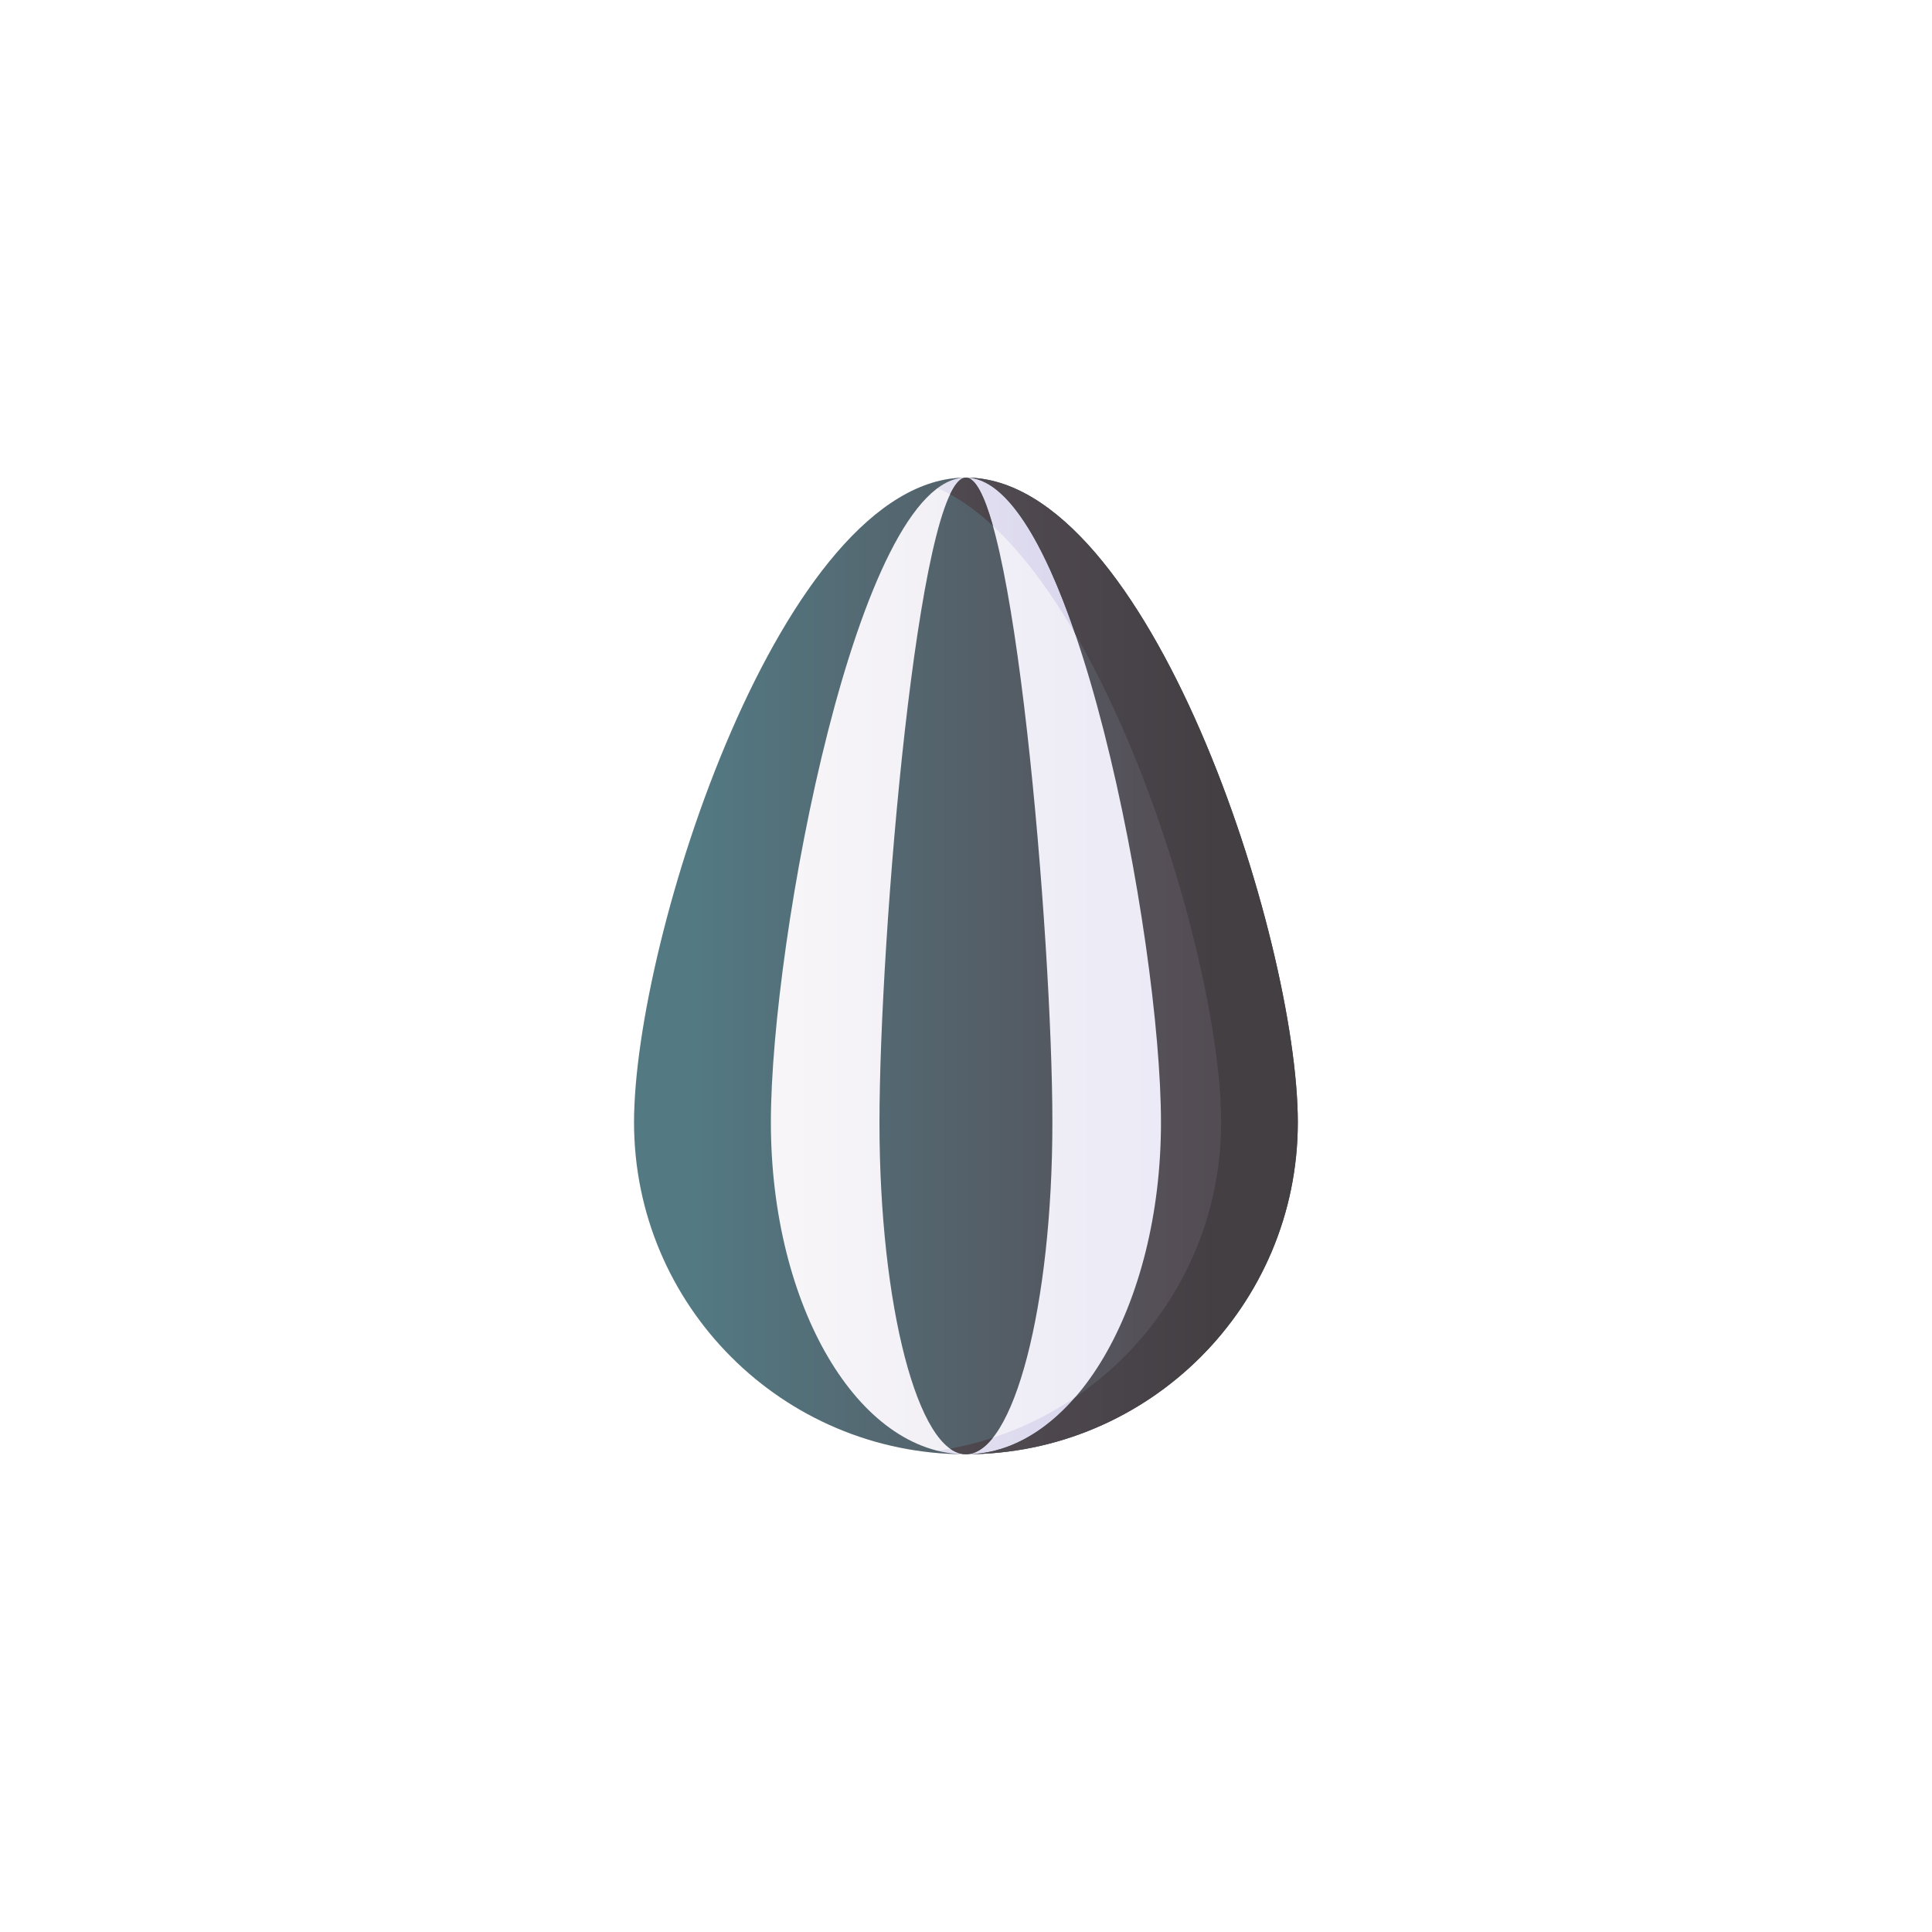
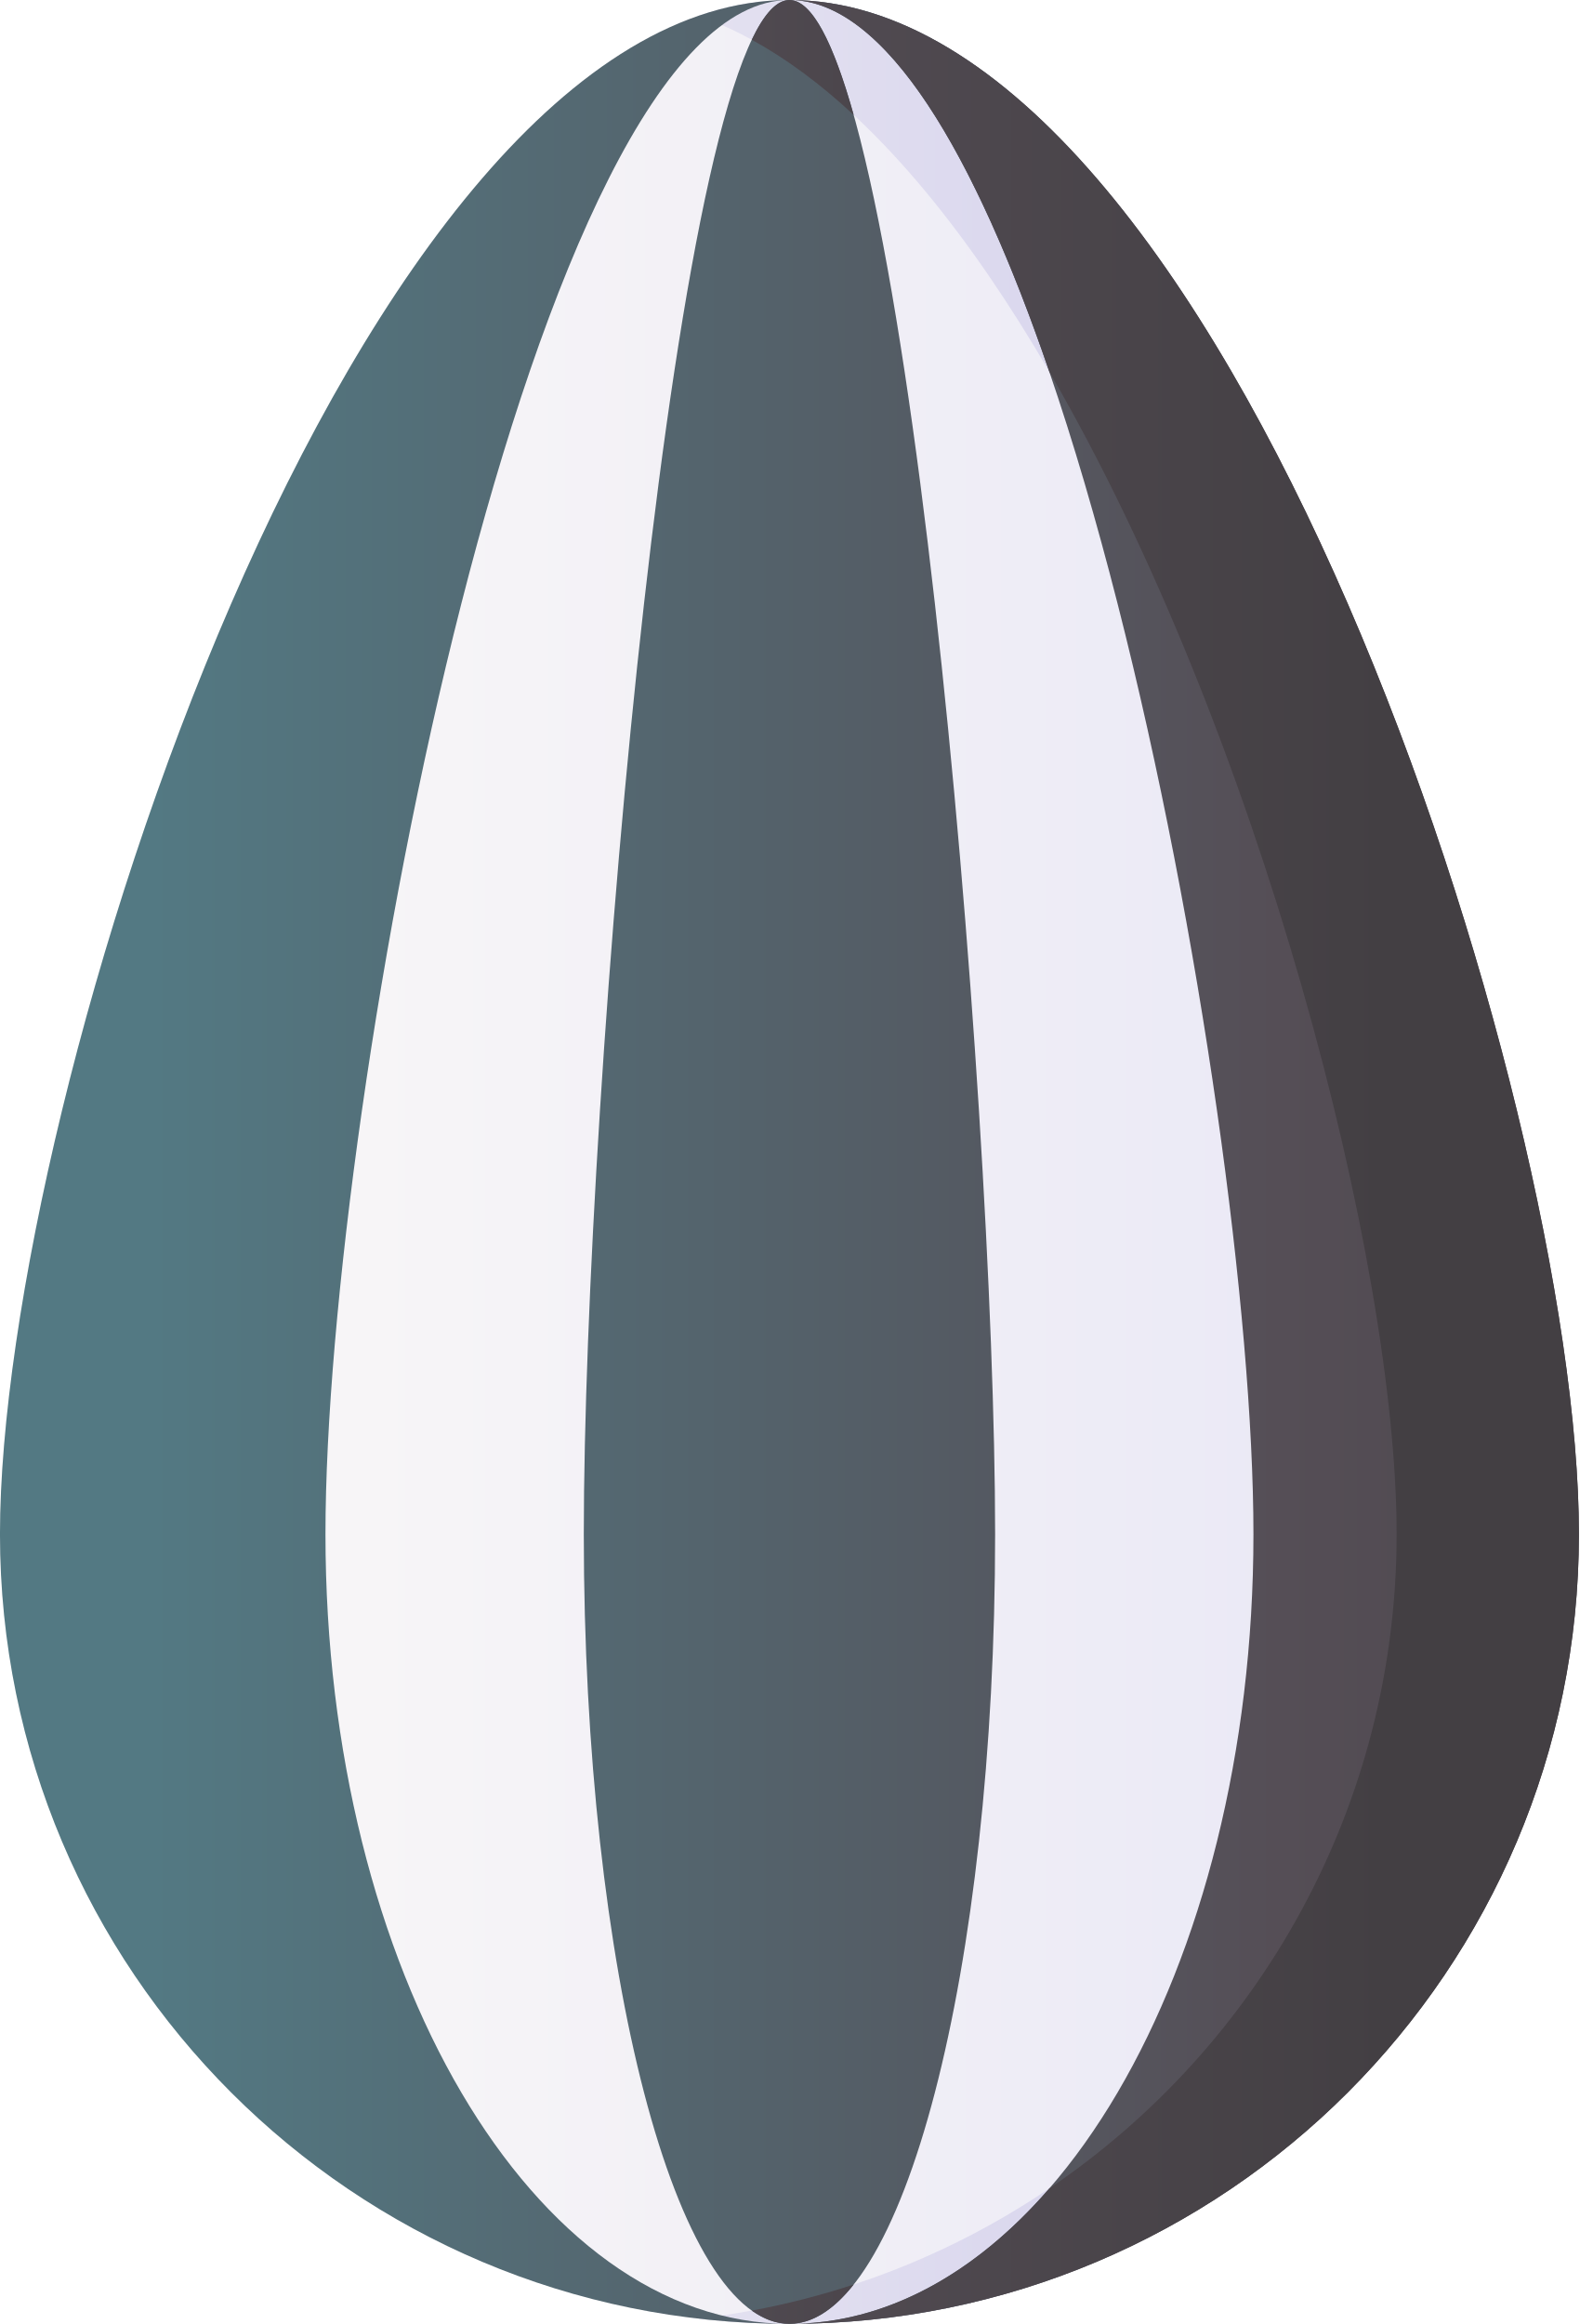
- <svg xmlns="http://www.w3.org/2000/svg" width="100%" height="100%" viewBox="0 0 5906 5906" version="1.1" xml:space="preserve" style="fill-rule:evenodd;clip-rule:evenodd;stroke-linejoin:round;stroke-miterlimit:2;">
-   <g transform="matrix(1,0,0,1,-14379.5,-19486.5)">
-     <g id="seed" transform="matrix(0.90997,0,0,1.03089,7531.54,3814.01)">
+ <svg xmlns="http://www.w3.org/2000/svg" width="100%" height="100%" viewBox="0 0 2030 2986" version="1.1" xml:space="preserve" style="fill-rule:evenodd;clip-rule:evenodd;stroke-linejoin:round;stroke-miterlimit:2;">
+   <g transform="matrix(1,0,0,1,-12369.6,-19486.5)">
+     <g id="seed" transform="matrix(0.312666,0,0,0.521216,10016.6,11562.5)">
      <rect x="7525.51" y="15202.9" width="6489.79" height="5728.58" style="fill:none;" />
-       <g transform="matrix(6.4081,0,0,5.65648,9655.48,16619.1)">
-         <path d="M345.962,338.014C345.962,434.104 270.075,512 173.986,512C77.896,512 -0,434.104 -0,338.014C-0,241.925 77.896,-0 173.986,-0C270.075,-0 345.962,241.925 345.962,338.014Z" style="fill:url(#_Linear1);fill-rule:nonzero;" />
-         <path d="M173.986,0C167.191,0 160.488,1.212 153.897,3.494C240.525,33.485 307.794,248.72 307.794,338.015C307.794,427.309 240.523,500.879 153.897,510.839C160.49,511.597 167.19,512.001 173.986,512.001C270.075,512.001 345.963,434.105 345.963,338.015C345.963,241.926 270.075,-0 173.986,-0Z" style="fill:url(#_Linear2);fill-rule:nonzero;" />
-         <g>
-           <path d="M219.31,338.014C219.31,241.925 199.017,0 173.986,0C148.954,0 128.662,241.925 128.662,338.014C128.662,434.104 148.954,512 173.986,512C199.017,512 219.31,434.104 219.31,338.014Z" style="fill:url(#_Linear3);fill-rule:nonzero;" />
-           <path d="M173.986,0C230.459,0 276.239,241.925 276.239,338.014C276.239,434.104 230.459,512 173.986,512C270.075,512 347.971,434.104 347.971,338.014C347.971,241.925 270.075,-0 173.986,-0Z" style="fill:url(#_Linear4);fill-rule:nonzero;" />
-           <path d="M71.731,338.014C71.731,241.925 117.512,0 173.986,0C77.896,0 -0,241.925 -0,338.014C-0,434.104 77.896,512 173.986,512C117.512,512 71.731,434.104 71.731,338.014Z" style="fill:url(#_Linear5);fill-rule:nonzero;" />
-         </g>
-         <path d="M173.986,0C195.208,0 214.919,34.164 231.258,81.914C277.441,161.231 307.793,278.034 307.793,338.014C307.793,397.995 277.441,450.884 231.258,482.165C214.919,500.998 195.208,512 173.986,512C270.075,512 347.971,434.104 347.971,338.014C347.971,241.925 270.075,-0 173.986,-0Z" style="fill:url(#_Linear6);fill-rule:nonzero;" />
-         <g>
-           <path d="M188.139,25.317C183.686,9.438 178.928,0 173.986,0C171.15,0 168.375,3.115 165.682,8.762C173.356,12.957 180.853,18.55 188.139,25.317Z" style="fill:url(#_Linear7);fill-rule:nonzero;" />
-           <path d="M165.682,509.077C168.375,510.99 171.149,512 173.986,512C178.929,512 183.686,508.951 188.139,503.336C180.853,505.73 173.357,507.655 165.682,509.077Z" style="fill:url(#_Linear8);fill-rule:nonzero;" />
+       <clipPath id="_clip1">
+         <rect x="7525.51" y="15202.9" width="6489.79" height="5728.58" />
+       </clipPath>
+       <g clip-path="url(#_clip1)">
+         <g transform="matrix(18.6504,0,0,11.1886,7525.51,15202.9)">
+           <path d="M345.962,338.014C345.962,434.104 270.075,512 173.986,512C77.896,512 -0,434.104 -0,338.014C-0,241.925 77.896,-0 173.986,-0C270.075,-0 345.962,241.925 345.962,338.014Z" style="fill:url(#_Linear2);fill-rule:nonzero;" />
+           <path d="M173.986,0C167.191,0 160.488,1.212 153.897,3.494C240.525,33.485 307.794,248.72 307.794,338.015C307.794,427.309 240.523,500.879 153.897,510.839C160.49,511.597 167.19,512.001 173.986,512.001C270.075,512.001 345.963,434.105 345.963,338.015C345.963,241.926 270.075,-0 173.986,-0Z" style="fill:url(#_Linear3);fill-rule:nonzero;" />
+           <g>
+             <path d="M219.31,338.014C219.31,241.925 199.017,0 173.986,0C148.954,0 128.662,241.925 128.662,338.014C128.662,434.104 148.954,512 173.986,512C199.017,512 219.31,434.104 219.31,338.014Z" style="fill:url(#_Linear4);fill-rule:nonzero;" />
+             <path d="M173.986,0C230.459,0 276.239,241.925 276.239,338.014C276.239,434.104 230.459,512 173.986,512C270.075,512 347.971,434.104 347.971,338.014C347.971,241.925 270.075,-0 173.986,-0Z" style="fill:url(#_Linear5);fill-rule:nonzero;" />
+             <path d="M71.731,338.014C71.731,241.925 117.512,0 173.986,0C77.896,0 -0,241.925 -0,338.014C-0,434.104 77.896,512 173.986,512C117.512,512 71.731,434.104 71.731,338.014Z" style="fill:url(#_Linear6);fill-rule:nonzero;" />
+           </g>
+           <path d="M173.986,0C195.208,0 214.919,34.164 231.258,81.914C277.441,161.231 307.793,278.034 307.793,338.014C307.793,397.995 277.441,450.884 231.258,482.165C214.919,500.998 195.208,512 173.986,512C270.075,512 347.971,434.104 347.971,338.014C347.971,241.925 270.075,-0 173.986,-0Z" style="fill:url(#_Linear7);fill-rule:nonzero;" />
+           <g>
+             <path d="M188.139,25.317C183.686,9.438 178.928,0 173.986,0C171.15,0 168.375,3.115 165.682,8.762C173.356,12.957 180.853,18.55 188.139,25.317Z" style="fill:url(#_Linear8);fill-rule:nonzero;" />
+             <path d="M165.682,509.077C168.375,510.99 171.149,512 173.986,512C178.929,512 183.686,508.951 188.139,503.336C180.853,505.73 173.357,507.655 165.682,509.077Z" style="fill:url(#_Linear9);fill-rule:nonzero;" />
+           </g>
        </g>
      </g>
    </g>
  </g>
  <defs>
-     <linearGradient id="_Linear1" x1="0" y1="0" x2="1" y2="0" gradientUnits="userSpaceOnUse" gradientTransform="matrix(345.963,0,0,345.963,0,256)">
+     <linearGradient id="_Linear2" x1="0" y1="0" x2="1" y2="0" gradientUnits="userSpaceOnUse" gradientTransform="matrix(345.963,0,0,345.963,0,256)">
      <stop offset="0" style="stop-color:rgb(248,246,247);stop-opacity:1" />
      <stop offset="0.18" style="stop-color:rgb(248,246,247);stop-opacity:1" />
      <stop offset="1" style="stop-color:rgb(231,230,245);stop-opacity:1" />
    </linearGradient>
-     <linearGradient id="_Linear2" x1="0" y1="0" x2="1" y2="0" gradientUnits="userSpaceOnUse" gradientTransform="matrix(324.901,0,0,324.901,-16.8819,256)">
+     <linearGradient id="_Linear3" x1="0" y1="0" x2="1" y2="0" gradientUnits="userSpaceOnUse" gradientTransform="matrix(324.901,0,0,324.901,-16.8819,256)">
      <stop offset="0" style="stop-color:rgb(248,246,247);stop-opacity:1" />
      <stop offset="1" style="stop-color:rgb(209,206,235);stop-opacity:1" />
-     </linearGradient>
-     <linearGradient id="_Linear3" x1="0" y1="0" x2="1" y2="0" gradientUnits="userSpaceOnUse" gradientTransform="matrix(422.7,0,0,422.7,32.5301,256)">
-       <stop offset="0" style="stop-color:rgb(83,121,131);stop-opacity:1" />
-       <stop offset="0.59" style="stop-color:rgb(85,78,86);stop-opacity:1" />
-       <stop offset="1" style="stop-color:rgb(67,63,67);stop-opacity:1" />
    </linearGradient>
    <linearGradient id="_Linear4" x1="0" y1="0" x2="1" y2="0" gradientUnits="userSpaceOnUse" gradientTransform="matrix(422.7,0,0,422.7,32.5301,256)">
      <stop offset="0" style="stop-color:rgb(83,121,131);stop-opacity:1" />
      <stop offset="0.59" style="stop-color:rgb(85,78,86);stop-opacity:1" />
      <stop offset="1" style="stop-color:rgb(67,63,67);stop-opacity:1" />
    </linearGradient>
    <linearGradient id="_Linear5" x1="0" y1="0" x2="1" y2="0" gradientUnits="userSpaceOnUse" gradientTransform="matrix(422.7,0,0,422.7,32.5301,256)">
      <stop offset="0" style="stop-color:rgb(83,121,131);stop-opacity:1" />
      <stop offset="0.59" style="stop-color:rgb(85,78,86);stop-opacity:1" />
      <stop offset="1" style="stop-color:rgb(67,63,67);stop-opacity:1" />
    </linearGradient>
-     <linearGradient id="_Linear6" x1="0" y1="0" x2="1" y2="0" gradientUnits="userSpaceOnUse" gradientTransform="matrix(404.368,0,0,404.368,-98.4747,256)">
+     <linearGradient id="_Linear6" x1="0" y1="0" x2="1" y2="0" gradientUnits="userSpaceOnUse" gradientTransform="matrix(422.7,0,0,422.7,32.5301,256)">
      <stop offset="0" style="stop-color:rgb(83,121,131);stop-opacity:1" />
      <stop offset="0.59" style="stop-color:rgb(85,78,86);stop-opacity:1" />
      <stop offset="1" style="stop-color:rgb(67,63,67);stop-opacity:1" />
    </linearGradient>
-     <linearGradient id="_Linear7" x1="0" y1="0" x2="1" y2="0" gradientUnits="userSpaceOnUse" gradientTransform="matrix(233.521,0,0,233.521,-2.10322,12.6584)">
+     <linearGradient id="_Linear7" x1="0" y1="0" x2="1" y2="0" gradientUnits="userSpaceOnUse" gradientTransform="matrix(404.368,0,0,404.368,-98.4747,256)">
      <stop offset="0" style="stop-color:rgb(83,121,131);stop-opacity:1" />
      <stop offset="0.59" style="stop-color:rgb(85,78,86);stop-opacity:1" />
      <stop offset="1" style="stop-color:rgb(67,63,67);stop-opacity:1" />
    </linearGradient>
-     <linearGradient id="_Linear8" x1="0" y1="0" x2="1" y2="0" gradientUnits="userSpaceOnUse" gradientTransform="matrix(233.521,0,0,233.521,-2.10322,507.668)">
+     <linearGradient id="_Linear8" x1="0" y1="0" x2="1" y2="0" gradientUnits="userSpaceOnUse" gradientTransform="matrix(233.521,0,0,233.521,-2.10322,12.6584)">
+       <stop offset="0" style="stop-color:rgb(83,121,131);stop-opacity:1" />
+       <stop offset="0.59" style="stop-color:rgb(85,78,86);stop-opacity:1" />
+       <stop offset="1" style="stop-color:rgb(67,63,67);stop-opacity:1" />
+     </linearGradient>
+     <linearGradient id="_Linear9" x1="0" y1="0" x2="1" y2="0" gradientUnits="userSpaceOnUse" gradientTransform="matrix(233.521,0,0,233.521,-2.10322,507.668)">
      <stop offset="0" style="stop-color:rgb(83,121,131);stop-opacity:1" />
      <stop offset="0.59" style="stop-color:rgb(85,78,86);stop-opacity:1" />
      <stop offset="1" style="stop-color:rgb(67,63,67);stop-opacity:1" />
    </linearGradient>
  </defs>
</svg>
